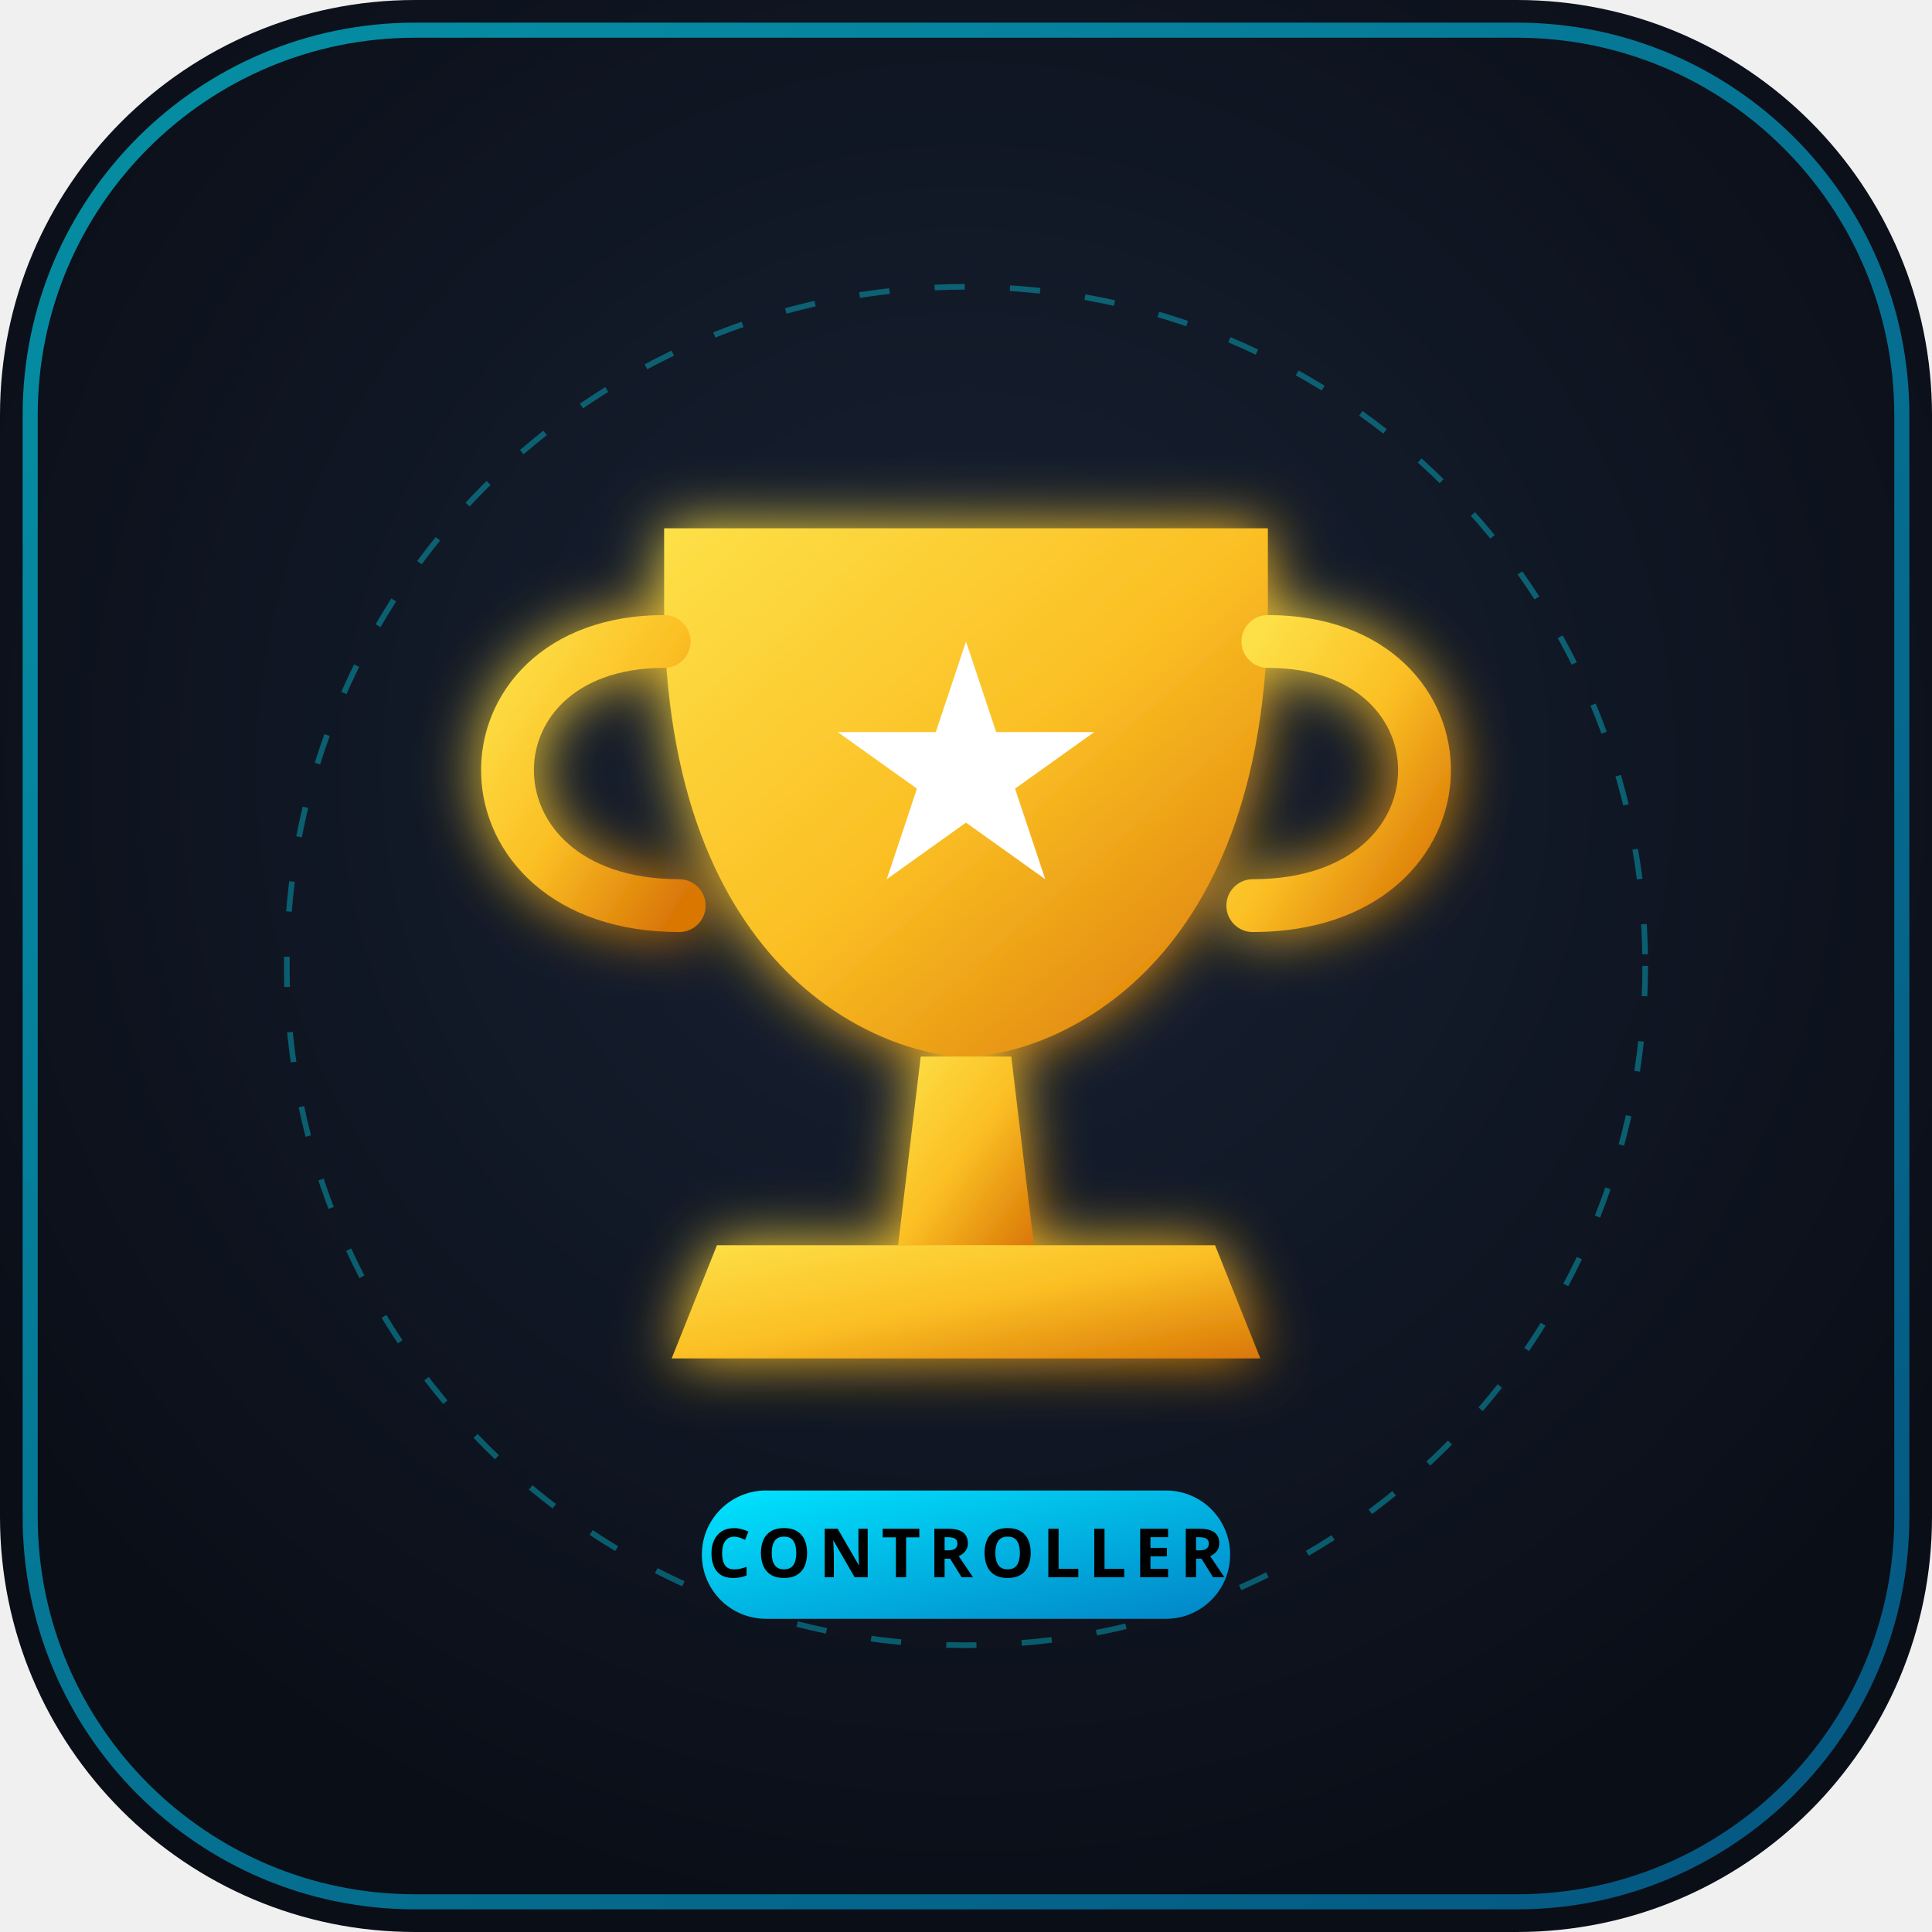
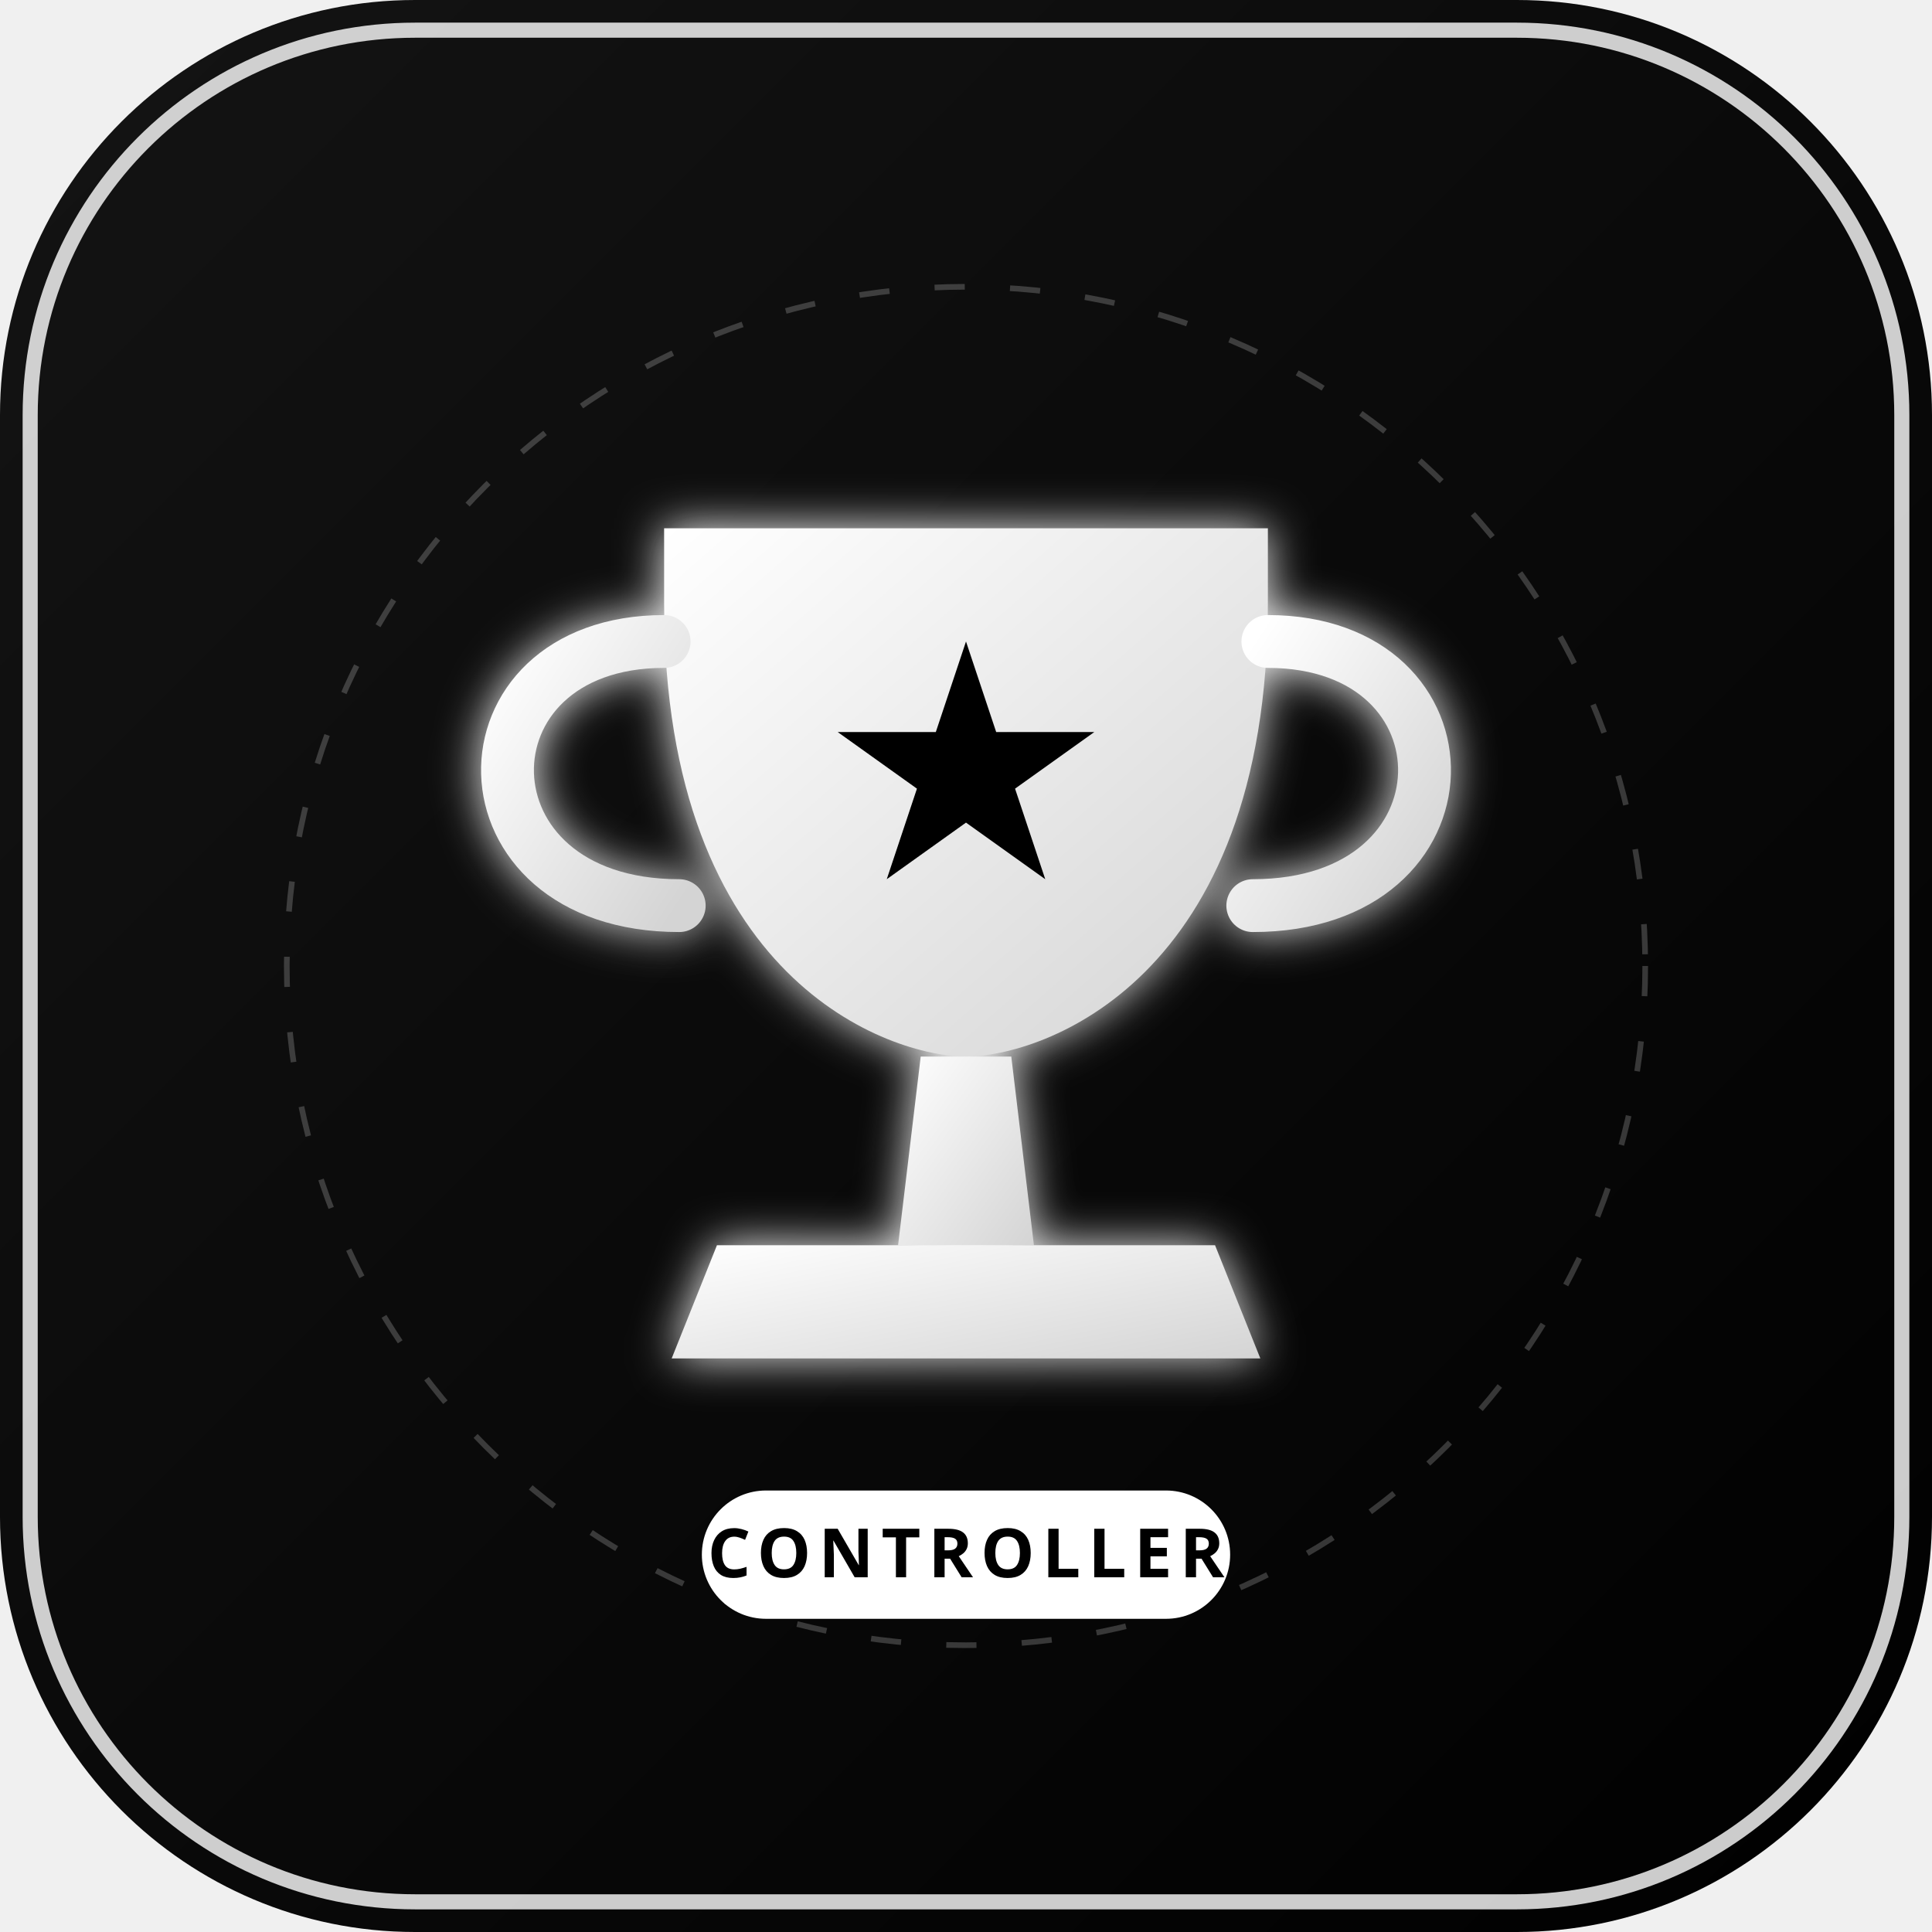
<svg xmlns="http://www.w3.org/2000/svg" viewBox="0 0 512 512" width="512" height="512">
  <defs>
-     <radialGradient id="bgGrad" cx="50%" cy="40%" r="60%">
-       <stop offset="0%" stop-color="#182234" />
-       <stop offset="100%" stop-color="#0a0e17" />
-     </radialGradient>
-     <linearGradient id="cyanGrad" x1="0%" y1="0%" x2="100%" y2="100%">
-       <stop offset="0%" stop-color="#00e5ff" />
-       <stop offset="100%" stop-color="#0284c7" />
+     <linearGradient id="bwBg" x1="0%" y1="0%" x2="100%" y2="100%">
+       <stop offset="0%" stop-color="#141414" />
+       <stop offset="100%" stop-color="#000000" />
    </linearGradient>
-     <linearGradient id="goldGrad" x1="0%" y1="0%" x2="100%" y2="100%">
-       <stop offset="0%" stop-color="#fde047" />
-       <stop offset="50%" stop-color="#fbbf24" />
-       <stop offset="100%" stop-color="#d97706" />
+     <linearGradient id="whiteGrad" x1="0%" y1="0%" x2="100%" y2="100%">
+       <stop offset="0%" stop-color="#ffffff" />
+       <stop offset="100%" stop-color="#d4d4d4" />
    </linearGradient>
    <filter id="glow" x="-20%" y="-20%" width="140%" height="140%">
-       <feGaussianBlur stdDeviation="8" result="blur" />
+       <feGaussianBlur stdDeviation="6" result="blur" />
      <feComposite in="SourceGraphic" in2="blur" operator="over" />
    </filter>
  </defs>
-   <rect width="512" height="512" rx="110" fill="url(#bgGrad)" />
-   <rect width="496" height="496" x="8" y="8" rx="102" fill="none" stroke="url(#cyanGrad)" stroke-width="4" stroke-opacity="0.6" />
-   <circle cx="256" cy="256" r="180" fill="none" stroke="#00e5ff" stroke-width="1.5" stroke-dasharray="8 12" opacity="0.35" />
+   <rect width="512" height="512" rx="110" fill="url(#bwBg)" />
+   <rect width="496" height="496" x="8" y="8" rx="102" fill="none" stroke="#ffffff" stroke-width="4" stroke-opacity="0.8" />
+   <circle cx="256" cy="256" r="180" fill="none" stroke="#ffffff" stroke-width="1.5" stroke-dasharray="8 12" opacity="0.2" />
  <g transform="translate(0, -10)" filter="url(#glow)">
-     <path d="M 176 170 C 176 270 236 290 256 290 C 276 290 336 270 336 170 L 336 150 L 176 150 Z" fill="url(#goldGrad)" />
-     <path d="M 176 180 C 120 180 120 250 180 250" fill="none" stroke="url(#goldGrad)" stroke-width="14" stroke-linecap="round" />
-     <path d="M 336 180 C 392 180 392 250 332 250" fill="none" stroke="url(#goldGrad)" stroke-width="14" stroke-linecap="round" />
-     <path d="M 244 290 L 268 290 L 274 340 L 238 340 Z" fill="url(#goldGrad)" />
-     <path d="M 190 340 L 322 340 L 334 370 L 178 370 Z" fill="url(#goldGrad)" rx="4" />
-     <polygon points="256,180 264,204 290,204 269,219 277,243 256,228 235,243 243,219 222,204 248,204" fill="#ffffff" />
+     <path d="M 176 170 C 176 270 236 290 256 290 C 276 290 336 270 336 170 L 336 150 L 176 150 Z" fill="url(#whiteGrad)" />
+     <path d="M 176 180 C 120 180 120 250 180 250" fill="none" stroke="url(#whiteGrad)" stroke-width="14" stroke-linecap="round" />
+     <path d="M 336 180 C 392 180 392 250 332 250" fill="none" stroke="url(#whiteGrad)" stroke-width="14" stroke-linecap="round" />
+     <path d="M 244 290 L 268 290 L 274 340 L 238 340 Z" fill="url(#whiteGrad)" />
+     <path d="M 190 340 L 322 340 L 334 370 L 178 370 Z" fill="url(#whiteGrad)" rx="4" />
+     <polygon points="256,180 264,204 290,204 269,219 277,243 256,228 235,243 243,219 222,204 248,204" fill="#000000" />
  </g>
-   <rect x="186" y="395" width="140" height="34" rx="17" fill="url(#cyanGrad)" />
+   <rect x="186" y="395" width="140" height="34" rx="17" fill="#ffffff" />
  <text x="256" y="418" font-family="'Rajdhani', sans-serif" font-weight="900" font-size="18" fill="#000000" text-anchor="middle" letter-spacing="2">CONTROLLER</text>
</svg>
